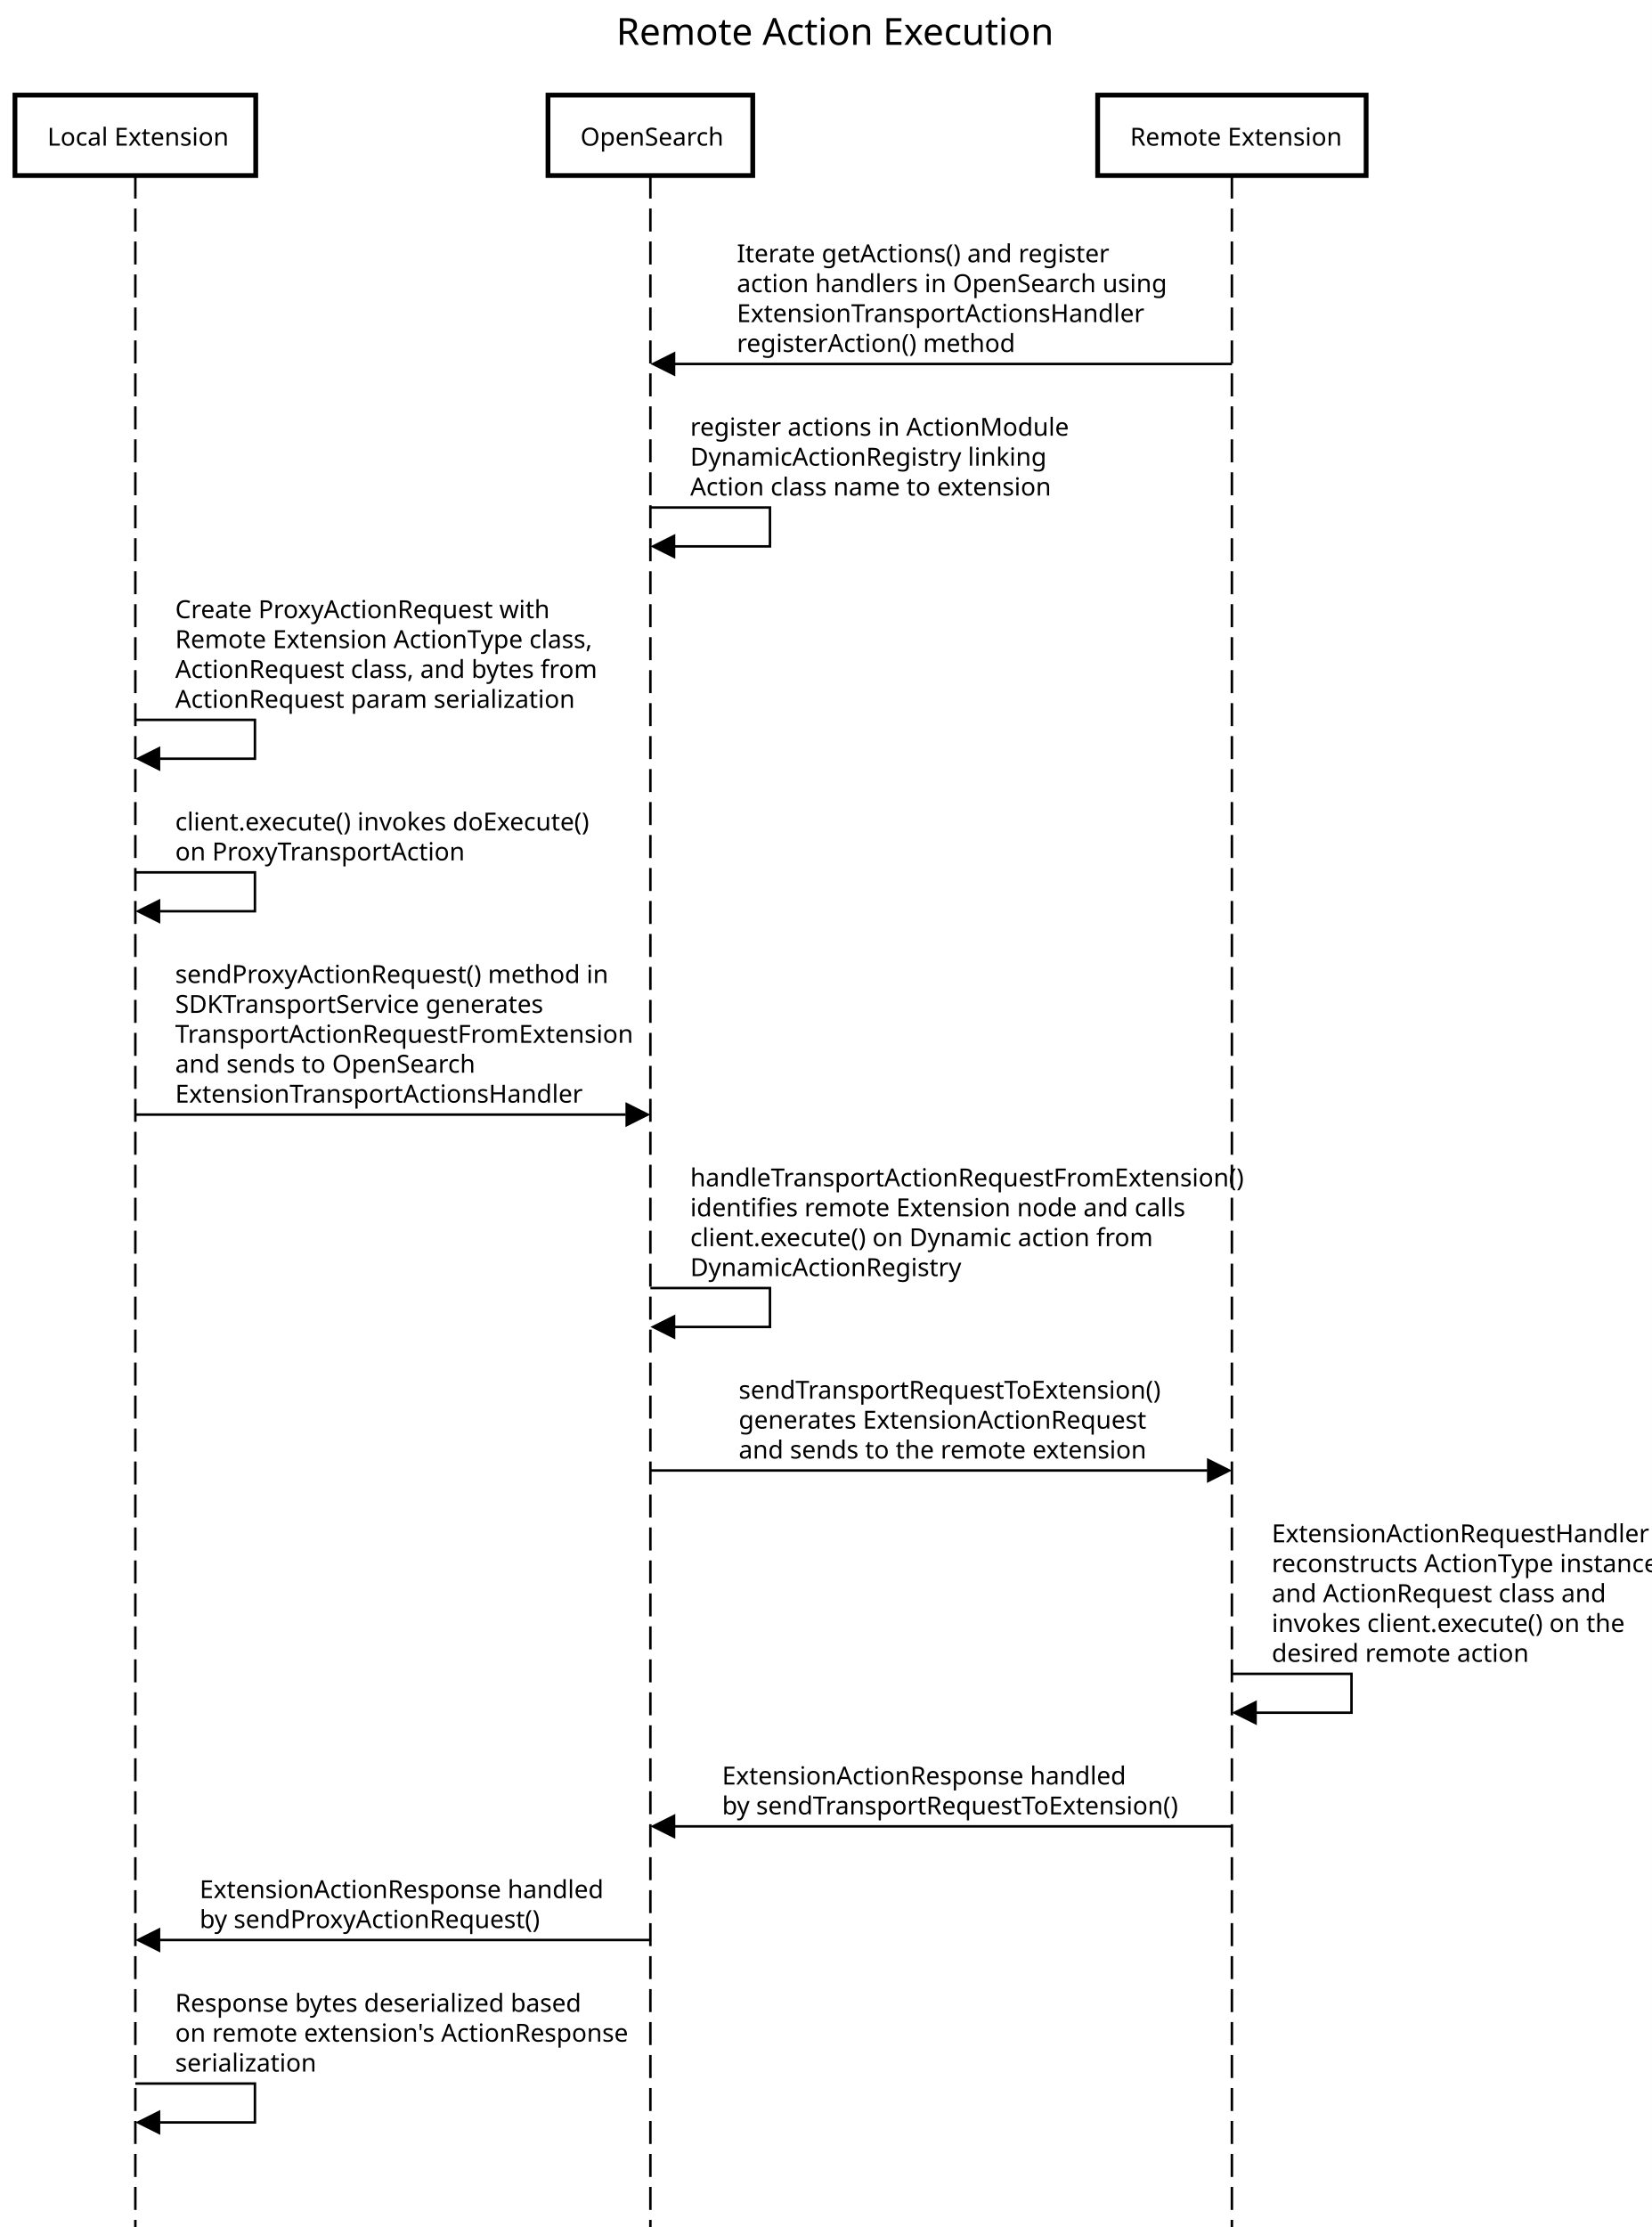
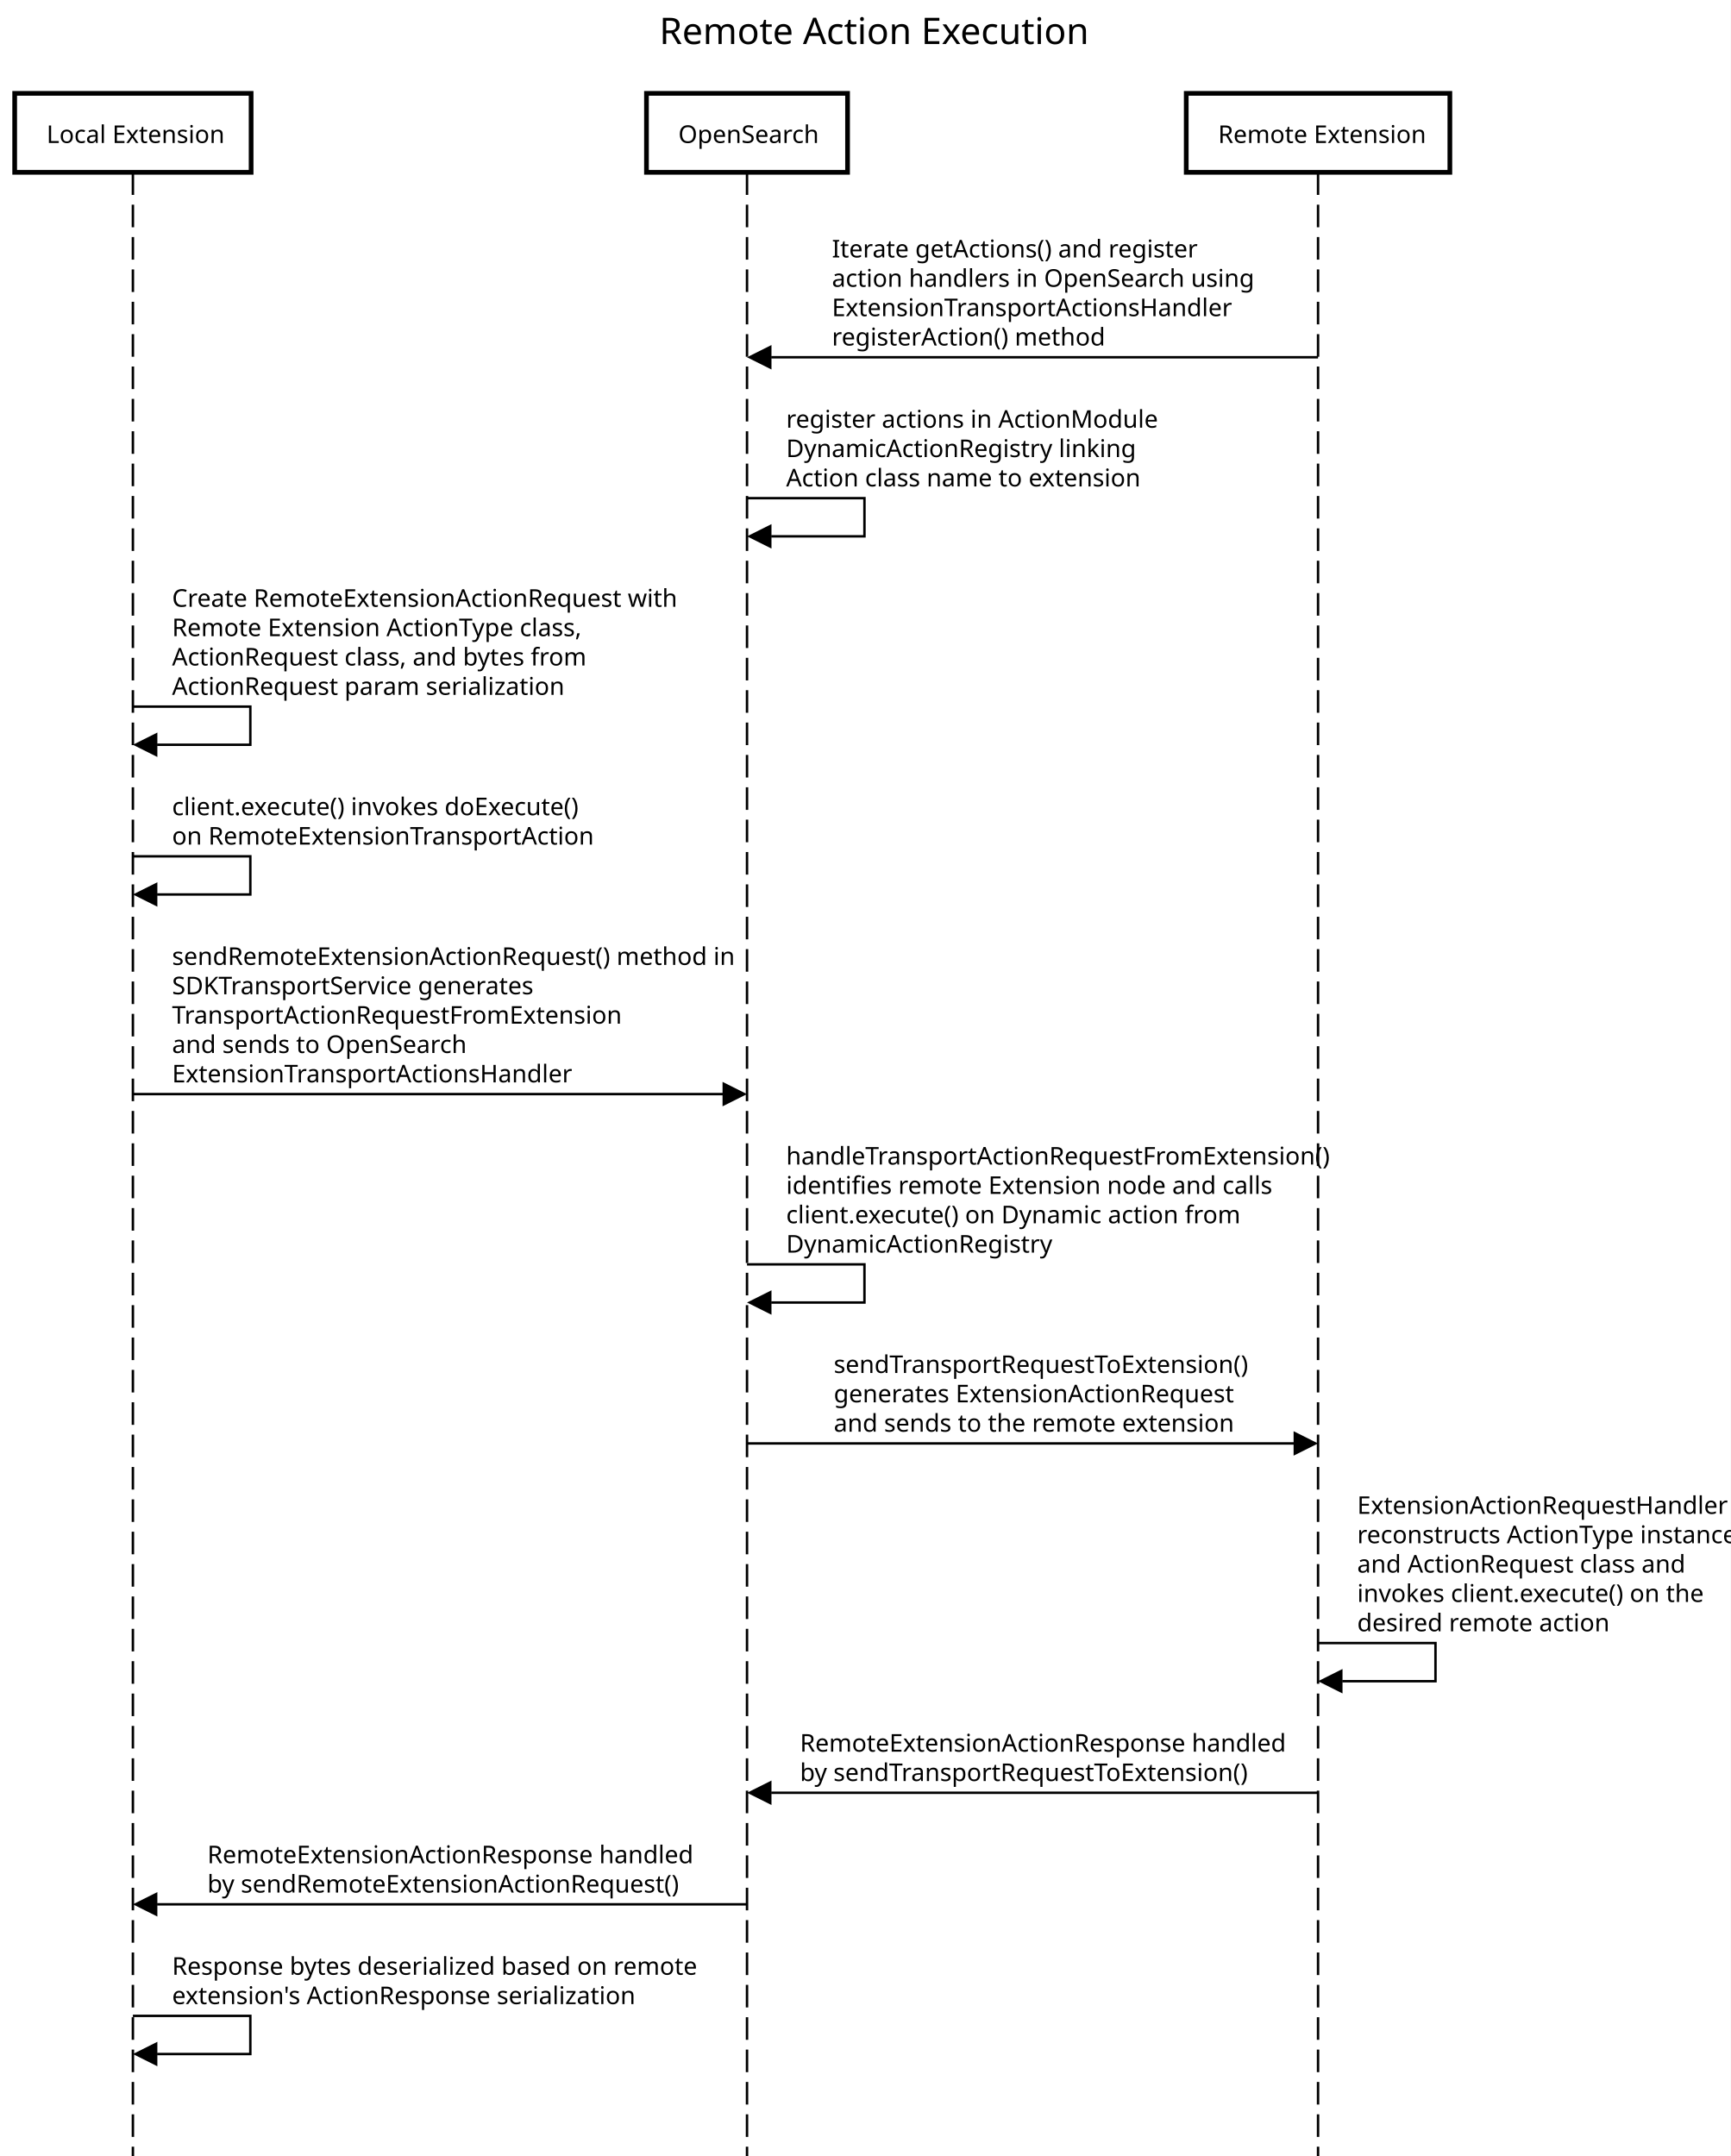
- <svg xmlns="http://www.w3.org/2000/svg" version="1.1" width="972" height="1310">
+ <svg xmlns="http://www.w3.org/2000/svg" version="1.1" width="1037" height="1292">
  <defs />
  <g>
    <g />
    <g />
    <g />
    <g />
    <g />
    <g />
    <g />
    <g />
    <g />
    <g />
    <g />
    <g />
    <g />
    <g />
    <g />
    <g />
    <g />
    <g />
    <g />
    <g />
    <g />
    <g />
    <g />
    <g />
    <g />
    <g />
    <g />
    <g />
    <g />
    <g />
    <g />
    <g />
    <g />
    <g />
    <g />
    <g />
    <g />
    <g />
    <g />
-     <g />
-     <g>
-       <rect fill="white" stroke="none" x="0" y="0" width="972" height="1310" />
-     </g>
-     <g>
-       <text fill="black" stroke="none" font-family="sans-serif" font-size="16.5pt" font-style="normal" font-weight="normal" text-decoration="normal" x="362.599" y="26.388" text-anchor="start" dominant-baseline="alphabetic" xml:space="preserve">Remote Action Execution</text>
-     </g>
-     <g />
-     <g>
-       <path fill="none" stroke="black" paint-order="fill stroke markers" d=" M 79.633 103.264 L 79.633 1310.058" stroke-miterlimit="10" stroke-width="1.466" stroke-dasharray="13.532,5.864" />
-       <path fill="none" stroke="black" paint-order="fill stroke markers" d=" M 382.672 103.264 L 382.672 1310.058" stroke-miterlimit="10" stroke-width="1.466" stroke-dasharray="13.532,5.864" />
-       <path fill="none" stroke="black" paint-order="fill stroke markers" d=" M 724.837 103.264 L 724.837 1310.058" stroke-miterlimit="10" stroke-width="1.466" stroke-dasharray="13.532,5.864" />
+     <g>
+       <rect fill="white" stroke="none" x="0" y="0" width="1037" height="1292" />
+     </g>
+     <g>
+       <text fill="black" stroke="none" font-family="sans-serif" font-size="16.5pt" font-style="normal" font-weight="normal" text-decoration="normal" x="395.068" y="26.388" text-anchor="start" dominant-baseline="alphabetic" xml:space="preserve">Remote Action Execution</text>
+     </g>
+     <g />
+     <g>
+       <path fill="none" stroke="black" paint-order="fill stroke markers" d=" M 79.633 103.264 L 79.633 1292.466" stroke-miterlimit="10" stroke-width="1.466" stroke-dasharray="13.532,5.864" />
+       <path fill="none" stroke="black" paint-order="fill stroke markers" d=" M 447.611 103.264 L 447.611 1292.466" stroke-miterlimit="10" stroke-width="1.466" stroke-dasharray="13.532,5.864" />
+       <path fill="none" stroke="black" paint-order="fill stroke markers" d=" M 789.777 103.264 L 789.777 1292.466" stroke-miterlimit="10" stroke-width="1.466" stroke-dasharray="13.532,5.864" />
    </g>
    <g>
      <path fill="none" stroke="none" />
      <g>
        <path fill="white" stroke="black" paint-order="fill stroke markers" d=" M 8.796 55.942 L 150.47 55.942 L 150.47 103.264 L 8.796 103.264 L 8.796 55.942 Z" stroke-miterlimit="10" stroke-width="2.815" stroke-dasharray="" />
      </g>
      <g>
        <text fill="black" stroke="none" font-family="sans-serif" font-size="11pt" font-style="normal" font-weight="normal" text-decoration="normal" x="27.883" y="85.672" text-anchor="start" dominant-baseline="alphabetic" xml:space="preserve">Local Extension</text>
      </g>
      <path fill="none" stroke="none" />
      <g>
-         <path fill="white" stroke="black" paint-order="fill stroke markers" d=" M 322.429 55.942 L 442.915 55.942 L 442.915 103.264 L 322.429 103.264 L 322.429 55.942 Z" stroke-miterlimit="10" stroke-width="2.815" stroke-dasharray="" />
-       </g>
-       <g>
-         <text fill="black" stroke="none" font-family="sans-serif" font-size="11pt" font-style="normal" font-weight="normal" text-decoration="normal" x="341.516" y="85.672" text-anchor="start" dominant-baseline="alphabetic" xml:space="preserve">OpenSearch</text>
+         <path fill="white" stroke="black" paint-order="fill stroke markers" d=" M 387.368 55.942 L 507.854 55.942 L 507.854 103.264 L 387.368 103.264 L 387.368 55.942 Z" stroke-miterlimit="10" stroke-width="2.815" stroke-dasharray="" />
+       </g>
+       <g>
+         <text fill="black" stroke="none" font-family="sans-serif" font-size="11pt" font-style="normal" font-weight="normal" text-decoration="normal" x="406.455" y="85.672" text-anchor="start" dominant-baseline="alphabetic" xml:space="preserve">OpenSearch</text>
      </g>
      <path fill="none" stroke="none" />
      <g>
-         <path fill="white" stroke="black" paint-order="fill stroke markers" d=" M 645.858 55.942 L 803.817 55.942 L 803.817 103.264 L 645.858 103.264 L 645.858 55.942 Z" stroke-miterlimit="10" stroke-width="2.815" stroke-dasharray="" />
-       </g>
-       <g>
-         <text fill="black" stroke="none" font-family="sans-serif" font-size="11pt" font-style="normal" font-weight="normal" text-decoration="normal" x="664.945" y="85.672" text-anchor="start" dominant-baseline="alphabetic" xml:space="preserve">Remote Extension</text>
-       </g>
-     </g>
-     <g>
-       <g>
-         <g>
-           <rect fill="white" stroke="none" x="430.908" y="138.447" width="210.617" height="22.869" />
-         </g>
-         <g>
-           <rect fill="white" stroke="none" x="430.908" y="156.039" width="245.693" height="22.869" />
-         </g>
-         <g>
-           <rect fill="white" stroke="none" x="430.908" y="173.631" width="231.269" height="22.869" />
-         </g>
-         <g>
-           <rect fill="white" stroke="none" x="430.908" y="191.222" width="157.64" height="22.869" />
-         </g>
-         <text fill="black" stroke="none" font-family="sans-serif" font-size="11pt" font-style="normal" font-weight="normal" text-decoration="normal" x="433.547" y="154.28" text-anchor="start" dominant-baseline="alphabetic" xml:space="preserve">Iterate getActions() and register</text>
-         <text fill="black" stroke="none" font-family="sans-serif" font-size="11pt" font-style="normal" font-weight="normal" text-decoration="normal" x="433.547" y="171.871" text-anchor="start" dominant-baseline="alphabetic" xml:space="preserve">action handlers in OpenSearch using</text>
-         <text fill="black" stroke="none" font-family="sans-serif" font-size="11pt" font-style="normal" font-weight="normal" text-decoration="normal" x="433.547" y="189.463" text-anchor="start" dominant-baseline="alphabetic" xml:space="preserve">ExtensionTransportActionsHandler</text>
-         <text fill="black" stroke="none" font-family="sans-serif" font-size="11pt" font-style="normal" font-weight="normal" text-decoration="normal" x="433.547" y="207.055" text-anchor="start" dominant-baseline="alphabetic" xml:space="preserve">registerAction() method</text>
-       </g>
-       <g>
-         <path fill="none" stroke="black" paint-order="fill stroke markers" d=" M 724.837 214.092 L 397.156 214.092" stroke-miterlimit="10" stroke-width="1.466" stroke-dasharray="" />
-         <g transform="translate(382.6718,214.0917) translate(-382.6718,-214.0917)">
-           <path fill="black" stroke="none" paint-order="stroke fill markers" d=" M 397.332 206.762 L 382.672 214.092 L 397.332 221.422 Z" />
-         </g>
-       </g>
-       <g>
-         <g>
-           <rect fill="white" stroke="none" x="403.489" y="240.479" width="213.066" height="22.869" />
-         </g>
-         <g>
-           <rect fill="white" stroke="none" x="403.489" y="258.071" width="202.443" height="22.869" />
-         </g>
-         <g>
-           <rect fill="white" stroke="none" x="403.489" y="275.663" width="207.368" height="22.869" />
-         </g>
-         <text fill="black" stroke="none" font-family="sans-serif" font-size="11pt" font-style="normal" font-weight="normal" text-decoration="normal" x="406.127" y="256.312" text-anchor="start" dominant-baseline="alphabetic" xml:space="preserve">register actions in ActionModule</text>
-         <text fill="black" stroke="none" font-family="sans-serif" font-size="11pt" font-style="normal" font-weight="normal" text-decoration="normal" x="406.127" y="273.904" text-anchor="start" dominant-baseline="alphabetic" xml:space="preserve">DynamicActionRegistry linking</text>
-         <text fill="black" stroke="none" font-family="sans-serif" font-size="11pt" font-style="normal" font-weight="normal" text-decoration="normal" x="406.127" y="291.495" text-anchor="start" dominant-baseline="alphabetic" xml:space="preserve">Action class name to extension</text>
-       </g>
-       <g>
-         <path fill="none" stroke="black" paint-order="fill stroke markers" d=" M 382.672 298.532 L 453.039 298.532 L 453.039 321.401 L 397.156 321.401" stroke-miterlimit="10" stroke-width="1.466" stroke-dasharray="" />
-         <g transform="translate(382.6718,321.4014) translate(-382.6718,-321.4014)">
-           <path fill="black" stroke="none" paint-order="stroke fill markers" d=" M 397.332 314.072 L 382.672 321.401 L 397.332 328.731 Z" />
-         </g>
-       </g>
-       <g>
-         <g>
-           <rect fill="white" stroke="none" x="100.45" y="347.789" width="216.315" height="22.869" />
+         <path fill="white" stroke="black" paint-order="fill stroke markers" d=" M 710.797 55.942 L 868.756 55.942 L 868.756 103.264 L 710.797 103.264 L 710.797 55.942 Z" stroke-miterlimit="10" stroke-width="2.815" stroke-dasharray="" />
+       </g>
+       <g>
+         <text fill="black" stroke="none" font-family="sans-serif" font-size="11pt" font-style="normal" font-weight="normal" text-decoration="normal" x="729.884" y="85.672" text-anchor="start" dominant-baseline="alphabetic" xml:space="preserve">Remote Extension</text>
+       </g>
+     </g>
+     <g>
+       <g>
+         <g>
+           <rect fill="white" stroke="none" x="495.847" y="138.447" width="210.617" height="22.869" />
+         </g>
+         <g>
+           <rect fill="white" stroke="none" x="495.847" y="156.039" width="245.693" height="22.869" />
+         </g>
+         <g>
+           <rect fill="white" stroke="none" x="495.847" y="173.631" width="231.269" height="22.869" />
+         </g>
+         <g>
+           <rect fill="white" stroke="none" x="495.847" y="191.222" width="157.64" height="22.869" />
+         </g>
+         <text fill="black" stroke="none" font-family="sans-serif" font-size="11pt" font-style="normal" font-weight="normal" text-decoration="normal" x="498.486" y="154.28" text-anchor="start" dominant-baseline="alphabetic" xml:space="preserve">Iterate getActions() and register</text>
+         <text fill="black" stroke="none" font-family="sans-serif" font-size="11pt" font-style="normal" font-weight="normal" text-decoration="normal" x="498.486" y="171.871" text-anchor="start" dominant-baseline="alphabetic" xml:space="preserve">action handlers in OpenSearch using</text>
+         <text fill="black" stroke="none" font-family="sans-serif" font-size="11pt" font-style="normal" font-weight="normal" text-decoration="normal" x="498.486" y="189.463" text-anchor="start" dominant-baseline="alphabetic" xml:space="preserve">ExtensionTransportActionsHandler</text>
+         <text fill="black" stroke="none" font-family="sans-serif" font-size="11pt" font-style="normal" font-weight="normal" text-decoration="normal" x="498.486" y="207.055" text-anchor="start" dominant-baseline="alphabetic" xml:space="preserve">registerAction() method</text>
+       </g>
+       <g>
+         <path fill="none" stroke="black" paint-order="fill stroke markers" d=" M 789.777 214.092 L 462.095 214.092" stroke-miterlimit="10" stroke-width="1.466" stroke-dasharray="" />
+         <g transform="translate(447.6109,214.0917) translate(-447.6109,-214.0917)">
+           <path fill="black" stroke="none" paint-order="stroke fill markers" d=" M 462.271 206.762 L 447.611 214.092 L 462.271 221.422 Z" />
+         </g>
+       </g>
+       <g>
+         <g>
+           <rect fill="white" stroke="none" x="468.428" y="240.479" width="213.066" height="22.869" />
+         </g>
+         <g>
+           <rect fill="white" stroke="none" x="468.428" y="258.071" width="202.443" height="22.869" />
+         </g>
+         <g>
+           <rect fill="white" stroke="none" x="468.428" y="275.663" width="207.368" height="22.869" />
+         </g>
+         <text fill="black" stroke="none" font-family="sans-serif" font-size="11pt" font-style="normal" font-weight="normal" text-decoration="normal" x="471.067" y="256.312" text-anchor="start" dominant-baseline="alphabetic" xml:space="preserve">register actions in ActionModule</text>
+         <text fill="black" stroke="none" font-family="sans-serif" font-size="11pt" font-style="normal" font-weight="normal" text-decoration="normal" x="471.067" y="273.904" text-anchor="start" dominant-baseline="alphabetic" xml:space="preserve">DynamicActionRegistry linking</text>
+         <text fill="black" stroke="none" font-family="sans-serif" font-size="11pt" font-style="normal" font-weight="normal" text-decoration="normal" x="471.067" y="291.495" text-anchor="start" dominant-baseline="alphabetic" xml:space="preserve">Action class name to extension</text>
+       </g>
+       <g>
+         <path fill="none" stroke="black" paint-order="fill stroke markers" d=" M 447.611 298.532 L 517.978 298.532 L 517.978 321.401 L 462.095 321.401" stroke-miterlimit="10" stroke-width="1.466" stroke-dasharray="" />
+         <g transform="translate(447.6109,321.4014) translate(-447.6109,-321.4014)">
+           <path fill="black" stroke="none" paint-order="stroke fill markers" d=" M 462.271 314.072 L 447.611 321.401 L 462.271 328.731 Z" />
+         </g>
+       </g>
+       <g>
+         <g>
+           <rect fill="white" stroke="none" x="100.45" y="347.789" width="294.554" height="22.869" />
        </g>
        <g>
          <rect fill="white" stroke="none" x="100.45" y="365.381" width="243.216" height="22.869" />
        </g>
        <g>
          <rect fill="white" stroke="none" x="100.45" y="382.973" width="243.209" height="22.869" />
        </g>
        <g>
          <rect fill="white" stroke="none" x="100.45" y="400.564" width="227.733" height="22.869" />
        </g>
-         <text fill="black" stroke="none" font-family="sans-serif" font-size="11pt" font-style="normal" font-weight="normal" text-decoration="normal" x="103.089" y="363.622" text-anchor="start" dominant-baseline="alphabetic" xml:space="preserve">Create ProxyActionRequest with</text>
+         <text fill="black" stroke="none" font-family="sans-serif" font-size="11pt" font-style="normal" font-weight="normal" text-decoration="normal" x="103.089" y="363.622" text-anchor="start" dominant-baseline="alphabetic" xml:space="preserve">Create RemoteExtensionActionRequest with</text>
        <text fill="black" stroke="none" font-family="sans-serif" font-size="11pt" font-style="normal" font-weight="normal" text-decoration="normal" x="103.089" y="381.213" text-anchor="start" dominant-baseline="alphabetic" xml:space="preserve">Remote Extension ActionType class,</text>
        <text fill="black" stroke="none" font-family="sans-serif" font-size="11pt" font-style="normal" font-weight="normal" text-decoration="normal" x="103.089" y="398.805" text-anchor="start" dominant-baseline="alphabetic" xml:space="preserve">ActionRequest class, and bytes from</text>
        <text fill="black" stroke="none" font-family="sans-serif" font-size="11pt" font-style="normal" font-weight="normal" text-decoration="normal" x="103.089" y="416.397" text-anchor="start" dominant-baseline="alphabetic" xml:space="preserve">ActionRequest param serialization</text>
      </g>
      <g>
        <path fill="none" stroke="black" paint-order="fill stroke markers" d=" M 79.633 423.434 L 150 423.434 L 150 446.303 L 94.117 446.303" stroke-miterlimit="10" stroke-width="1.466" stroke-dasharray="" />
        <g transform="translate(79.63309,446.3029) translate(-79.63309,-446.3029)">
          <path fill="black" stroke="none" paint-order="stroke fill markers" d=" M 94.293 438.973 L 79.633 446.303 L 94.293 453.633 Z" />
        </g>
      </g>
      <g>
        <g>
          <rect fill="white" stroke="none" x="100.45" y="472.691" width="241.577" height="22.869" />
        </g>
        <g>
-           <rect fill="white" stroke="none" x="100.45" y="490.282" width="166.072" height="22.869" />
+           <rect fill="white" stroke="none" x="100.45" y="490.282" width="244.311" height="22.869" />
        </g>
        <text fill="black" stroke="none" font-family="sans-serif" font-size="11pt" font-style="normal" font-weight="normal" text-decoration="normal" x="103.089" y="488.523" text-anchor="start" dominant-baseline="alphabetic" xml:space="preserve">client.execute() invokes doExecute()</text>
-         <text fill="black" stroke="none" font-family="sans-serif" font-size="11pt" font-style="normal" font-weight="normal" text-decoration="normal" x="103.089" y="506.115" text-anchor="start" dominant-baseline="alphabetic" xml:space="preserve">on ProxyTransportAction</text>
+         <text fill="black" stroke="none" font-family="sans-serif" font-size="11pt" font-style="normal" font-weight="normal" text-decoration="normal" x="103.089" y="506.115" text-anchor="start" dominant-baseline="alphabetic" xml:space="preserve">on RemoteExtensionTransportAction</text>
      </g>
      <g>
        <path fill="none" stroke="black" paint-order="fill stroke markers" d=" M 79.633 513.152 L 150 513.152 L 150 536.021 L 94.117 536.021" stroke-miterlimit="10" stroke-width="1.466" stroke-dasharray="" />
        <g transform="translate(79.63309,536.0208) translate(-79.63309,-536.0208)">
          <path fill="black" stroke="none" paint-order="stroke fill markers" d=" M 94.293 528.691 L 79.633 536.021 L 94.293 543.351 Z" />
        </g>
      </g>
      <g>
        <g>
-           <rect fill="white" stroke="none" x="100.45" y="562.408" width="248.105" height="22.869" />
+           <rect fill="white" stroke="none" x="100.45" y="562.408" width="326.344" height="22.869" />
        </g>
        <g>
          <rect fill="white" stroke="none" x="100.45" y="580" width="215.779" height="22.869" />
        </g>
        <g>
          <rect fill="white" stroke="none" x="100.45" y="597.592" width="261.405" height="22.869" />
        </g>
        <g>
          <rect fill="white" stroke="none" x="100.45" y="615.184" width="175.614" height="22.869" />
        </g>
        <g>
          <rect fill="white" stroke="none" x="100.45" y="632.776" width="231.269" height="22.869" />
        </g>
-         <text fill="black" stroke="none" font-family="sans-serif" font-size="11pt" font-style="normal" font-weight="normal" text-decoration="normal" x="103.089" y="578.241" text-anchor="start" dominant-baseline="alphabetic" xml:space="preserve">sendProxyActionRequest() method in</text>
+         <text fill="black" stroke="none" font-family="sans-serif" font-size="11pt" font-style="normal" font-weight="normal" text-decoration="normal" x="103.089" y="578.241" text-anchor="start" dominant-baseline="alphabetic" xml:space="preserve">sendRemoteExtensionActionRequest() method in</text>
        <text fill="black" stroke="none" font-family="sans-serif" font-size="11pt" font-style="normal" font-weight="normal" text-decoration="normal" x="103.089" y="595.833" text-anchor="start" dominant-baseline="alphabetic" xml:space="preserve">SDKTransportService generates</text>
        <text fill="black" stroke="none" font-family="sans-serif" font-size="11pt" font-style="normal" font-weight="normal" text-decoration="normal" x="103.089" y="613.425" text-anchor="start" dominant-baseline="alphabetic" xml:space="preserve">TransportActionRequestFromExtension</text>
        <text fill="black" stroke="none" font-family="sans-serif" font-size="11pt" font-style="normal" font-weight="normal" text-decoration="normal" x="103.089" y="631.016" text-anchor="start" dominant-baseline="alphabetic" xml:space="preserve">and sends to OpenSearch</text>
        <text fill="black" stroke="none" font-family="sans-serif" font-size="11pt" font-style="normal" font-weight="normal" text-decoration="normal" x="103.089" y="648.608" text-anchor="start" dominant-baseline="alphabetic" xml:space="preserve">ExtensionTransportActionsHandler</text>
      </g>
      <g>
-         <path fill="none" stroke="black" paint-order="fill stroke markers" d=" M 79.633 655.645 L 368.188 655.645" stroke-miterlimit="10" stroke-width="1.466" stroke-dasharray="" />
-         <g transform="translate(382.6718,655.6448) translate(-382.6718,-655.6448)">
-           <path fill="black" stroke="none" paint-order="stroke fill markers" d=" M 368.012 648.315 L 382.672 655.645 L 368.012 662.975 Z" />
-         </g>
-       </g>
-       <g>
-         <g>
-           <rect fill="white" stroke="none" x="403.489" y="682.032" width="315.192" height="22.869" />
-         </g>
-         <g>
-           <rect fill="white" stroke="none" x="403.489" y="699.624" width="279.909" height="22.869" />
-         </g>
-         <g>
-           <rect fill="white" stroke="none" x="403.489" y="717.216" width="262.743" height="22.869" />
-         </g>
-         <g>
-           <rect fill="white" stroke="none" x="403.489" y="734.808" width="156.809" height="22.869" />
-         </g>
-         <text fill="black" stroke="none" font-family="sans-serif" font-size="11pt" font-style="normal" font-weight="normal" text-decoration="normal" x="406.127" y="697.865" text-anchor="start" dominant-baseline="alphabetic" xml:space="preserve">handleTransportActionRequestFromExtension()</text>
-         <text fill="black" stroke="none" font-family="sans-serif" font-size="11pt" font-style="normal" font-weight="normal" text-decoration="normal" x="406.127" y="715.457" text-anchor="start" dominant-baseline="alphabetic" xml:space="preserve">identifies remote Extension node and calls</text>
-         <text fill="black" stroke="none" font-family="sans-serif" font-size="11pt" font-style="normal" font-weight="normal" text-decoration="normal" x="406.127" y="733.049" text-anchor="start" dominant-baseline="alphabetic" xml:space="preserve">client.execute() on Dynamic action from</text>
-         <text fill="black" stroke="none" font-family="sans-serif" font-size="11pt" font-style="normal" font-weight="normal" text-decoration="normal" x="406.127" y="750.64" text-anchor="start" dominant-baseline="alphabetic" xml:space="preserve">DynamicActionRegistry</text>
-       </g>
-       <g>
-         <path fill="none" stroke="black" paint-order="fill stroke markers" d=" M 382.672 757.677 L 453.039 757.677 L 453.039 780.546 L 397.156 780.546" stroke-miterlimit="10" stroke-width="1.466" stroke-dasharray="" />
-         <g transform="translate(382.6718,780.5463) translate(-382.6718,-780.5463)">
-           <path fill="black" stroke="none" paint-order="stroke fill markers" d=" M 397.332 773.216 L 382.672 780.546 L 397.332 787.876 Z" />
-         </g>
-       </g>
-       <g>
-         <g>
-           <rect fill="white" stroke="none" x="432.007" y="806.934" width="243.495" height="22.869" />
-         </g>
-         <g>
-           <rect fill="white" stroke="none" x="432.007" y="824.526" width="234.282" height="22.869" />
-         </g>
-         <g>
-           <rect fill="white" stroke="none" x="432.007" y="842.117" width="230.209" height="22.869" />
-         </g>
-         <text fill="black" stroke="none" font-family="sans-serif" font-size="11pt" font-style="normal" font-weight="normal" text-decoration="normal" x="434.646" y="822.766" text-anchor="start" dominant-baseline="alphabetic" xml:space="preserve">sendTransportRequestToExtension()</text>
-         <text fill="black" stroke="none" font-family="sans-serif" font-size="11pt" font-style="normal" font-weight="normal" text-decoration="normal" x="434.646" y="840.358" text-anchor="start" dominant-baseline="alphabetic" xml:space="preserve">generates ExtensionActionRequest</text>
-         <text fill="black" stroke="none" font-family="sans-serif" font-size="11pt" font-style="normal" font-weight="normal" text-decoration="normal" x="434.646" y="857.95" text-anchor="start" dominant-baseline="alphabetic" xml:space="preserve">and sends to the remote extension</text>
-       </g>
-       <g>
-         <path fill="none" stroke="black" paint-order="fill stroke markers" d=" M 382.672 864.987 L 710.353 864.987" stroke-miterlimit="10" stroke-width="1.466" stroke-dasharray="" />
-         <g transform="translate(724.8374,864.9867) translate(-724.8374,-864.9867)">
-           <path fill="black" stroke="none" paint-order="stroke fill markers" d=" M 710.178 857.657 L 724.837 864.987 L 710.178 872.317 Z" />
-         </g>
-       </g>
-       <g>
-         <g>
-           <rect fill="white" stroke="none" x="745.654" y="891.374" width="216.344" height="22.869" />
-         </g>
-         <g>
-           <rect fill="white" stroke="none" x="745.654" y="908.966" width="220.403" height="22.869" />
-         </g>
-         <g>
-           <rect fill="white" stroke="none" x="745.654" y="926.558" width="195.163" height="22.869" />
-         </g>
-         <g>
-           <rect fill="white" stroke="none" x="745.654" y="944.15" width="203.295" height="22.869" />
-         </g>
-         <g>
-           <rect fill="white" stroke="none" x="745.654" y="961.741" width="146.251" height="22.869" />
-         </g>
-         <text fill="black" stroke="none" font-family="sans-serif" font-size="11pt" font-style="normal" font-weight="normal" text-decoration="normal" x="748.293" y="907.207" text-anchor="start" dominant-baseline="alphabetic" xml:space="preserve">ExtensionActionRequestHandler</text>
-         <text fill="black" stroke="none" font-family="sans-serif" font-size="11pt" font-style="normal" font-weight="normal" text-decoration="normal" x="748.293" y="924.799" text-anchor="start" dominant-baseline="alphabetic" xml:space="preserve">reconstructs ActionType instance</text>
-         <text fill="black" stroke="none" font-family="sans-serif" font-size="11pt" font-style="normal" font-weight="normal" text-decoration="normal" x="748.293" y="942.39" text-anchor="start" dominant-baseline="alphabetic" xml:space="preserve">and ActionRequest class and</text>
-         <text fill="black" stroke="none" font-family="sans-serif" font-size="11pt" font-style="normal" font-weight="normal" text-decoration="normal" x="748.293" y="959.982" text-anchor="start" dominant-baseline="alphabetic" xml:space="preserve">invokes client.execute() on the</text>
-         <text fill="black" stroke="none" font-family="sans-serif" font-size="11pt" font-style="normal" font-weight="normal" text-decoration="normal" x="748.293" y="977.574" text-anchor="start" dominant-baseline="alphabetic" xml:space="preserve">desired remote action</text>
-       </g>
-       <g>
-         <path fill="none" stroke="black" paint-order="fill stroke markers" d=" M 724.837 984.611 L 795.204 984.611 L 795.204 1007.48 L 739.321 1007.48" stroke-miterlimit="10" stroke-width="1.466" stroke-dasharray="" />
-         <g transform="translate(724.8374,1007.48) translate(-724.8374,-1007.48)">
-           <path fill="black" stroke="none" paint-order="stroke fill markers" d=" M 739.497 1000.15 L 724.837 1007.48 L 739.497 1014.81 Z" />
-         </g>
-       </g>
-       <g>
-         <g>
-           <rect fill="white" stroke="none" x="422.229" y="1033.868" width="232.665" height="22.869" />
-         </g>
-         <g>
-           <rect fill="white" stroke="none" x="422.229" y="1051.459" width="263.051" height="22.869" />
-         </g>
-         <text fill="black" stroke="none" font-family="sans-serif" font-size="11pt" font-style="normal" font-weight="normal" text-decoration="normal" x="424.868" y="1049.7" text-anchor="start" dominant-baseline="alphabetic" xml:space="preserve">ExtensionActionResponse handled</text>
-         <text fill="black" stroke="none" font-family="sans-serif" font-size="11pt" font-style="normal" font-weight="normal" text-decoration="normal" x="424.868" y="1067.292" text-anchor="start" dominant-baseline="alphabetic" xml:space="preserve">by sendTransportRequestToExtension()</text>
-       </g>
-       <g>
-         <path fill="none" stroke="black" paint-order="fill stroke markers" d=" M 724.837 1074.329 L 397.156 1074.329" stroke-miterlimit="10" stroke-width="1.466" stroke-dasharray="" />
-         <g transform="translate(382.6718,1074.329) translate(-382.6718,-1074.329)">
-           <path fill="black" stroke="none" paint-order="stroke fill markers" d=" M 397.332 1066.999 L 382.672 1074.329 L 397.332 1081.659 Z" />
-         </g>
-       </g>
-       <g>
-         <g>
-           <rect fill="white" stroke="none" x="114.82" y="1100.716" width="232.665" height="22.869" />
-         </g>
-         <g>
-           <rect fill="white" stroke="none" x="114.82" y="1118.308" width="199.207" height="22.869" />
-         </g>
-         <text fill="black" stroke="none" font-family="sans-serif" font-size="11pt" font-style="normal" font-weight="normal" text-decoration="normal" x="117.459" y="1116.549" text-anchor="start" dominant-baseline="alphabetic" xml:space="preserve">ExtensionActionResponse handled</text>
-         <text fill="black" stroke="none" font-family="sans-serif" font-size="11pt" font-style="normal" font-weight="normal" text-decoration="normal" x="117.459" y="1134.141" text-anchor="start" dominant-baseline="alphabetic" xml:space="preserve">by sendProxyActionRequest()</text>
-       </g>
-       <g>
-         <path fill="none" stroke="black" paint-order="fill stroke markers" d=" M 382.672 1141.177 L 94.117 1141.177" stroke-miterlimit="10" stroke-width="1.466" stroke-dasharray="" />
+         <path fill="none" stroke="black" paint-order="fill stroke markers" d=" M 79.633 655.645 L 433.127 655.645" stroke-miterlimit="10" stroke-width="1.466" stroke-dasharray="" />
+         <g transform="translate(447.6109,655.6448) translate(-447.6109,-655.6448)">
+           <path fill="black" stroke="none" paint-order="stroke fill markers" d=" M 432.951 648.315 L 447.611 655.645 L 432.951 662.975 Z" />
+         </g>
+       </g>
+       <g>
+         <g>
+           <rect fill="white" stroke="none" x="468.428" y="682.032" width="315.192" height="22.869" />
+         </g>
+         <g>
+           <rect fill="white" stroke="none" x="468.428" y="699.624" width="279.909" height="22.869" />
+         </g>
+         <g>
+           <rect fill="white" stroke="none" x="468.428" y="717.216" width="262.743" height="22.869" />
+         </g>
+         <g>
+           <rect fill="white" stroke="none" x="468.428" y="734.808" width="156.809" height="22.869" />
+         </g>
+         <text fill="black" stroke="none" font-family="sans-serif" font-size="11pt" font-style="normal" font-weight="normal" text-decoration="normal" x="471.067" y="697.865" text-anchor="start" dominant-baseline="alphabetic" xml:space="preserve">handleTransportActionRequestFromExtension()</text>
+         <text fill="black" stroke="none" font-family="sans-serif" font-size="11pt" font-style="normal" font-weight="normal" text-decoration="normal" x="471.067" y="715.457" text-anchor="start" dominant-baseline="alphabetic" xml:space="preserve">identifies remote Extension node and calls</text>
+         <text fill="black" stroke="none" font-family="sans-serif" font-size="11pt" font-style="normal" font-weight="normal" text-decoration="normal" x="471.067" y="733.049" text-anchor="start" dominant-baseline="alphabetic" xml:space="preserve">client.execute() on Dynamic action from</text>
+         <text fill="black" stroke="none" font-family="sans-serif" font-size="11pt" font-style="normal" font-weight="normal" text-decoration="normal" x="471.067" y="750.64" text-anchor="start" dominant-baseline="alphabetic" xml:space="preserve">DynamicActionRegistry</text>
+       </g>
+       <g>
+         <path fill="none" stroke="black" paint-order="fill stroke markers" d=" M 447.611 757.677 L 517.978 757.677 L 517.978 780.546 L 462.095 780.546" stroke-miterlimit="10" stroke-width="1.466" stroke-dasharray="" />
+         <g transform="translate(447.6109,780.5463) translate(-447.6109,-780.5463)">
+           <path fill="black" stroke="none" paint-order="stroke fill markers" d=" M 462.271 773.216 L 447.611 780.546 L 462.271 787.876 Z" />
+         </g>
+       </g>
+       <g>
+         <g>
+           <rect fill="white" stroke="none" x="496.946" y="806.934" width="243.495" height="22.869" />
+         </g>
+         <g>
+           <rect fill="white" stroke="none" x="496.946" y="824.526" width="234.282" height="22.869" />
+         </g>
+         <g>
+           <rect fill="white" stroke="none" x="496.946" y="842.117" width="230.209" height="22.869" />
+         </g>
+         <text fill="black" stroke="none" font-family="sans-serif" font-size="11pt" font-style="normal" font-weight="normal" text-decoration="normal" x="499.585" y="822.766" text-anchor="start" dominant-baseline="alphabetic" xml:space="preserve">sendTransportRequestToExtension()</text>
+         <text fill="black" stroke="none" font-family="sans-serif" font-size="11pt" font-style="normal" font-weight="normal" text-decoration="normal" x="499.585" y="840.358" text-anchor="start" dominant-baseline="alphabetic" xml:space="preserve">generates ExtensionActionRequest</text>
+         <text fill="black" stroke="none" font-family="sans-serif" font-size="11pt" font-style="normal" font-weight="normal" text-decoration="normal" x="499.585" y="857.95" text-anchor="start" dominant-baseline="alphabetic" xml:space="preserve">and sends to the remote extension</text>
+       </g>
+       <g>
+         <path fill="none" stroke="black" paint-order="fill stroke markers" d=" M 447.611 864.987 L 775.293 864.987" stroke-miterlimit="10" stroke-width="1.466" stroke-dasharray="" />
+         <g transform="translate(789.7765,864.9867) translate(-789.7765,-864.9867)">
+           <path fill="black" stroke="none" paint-order="stroke fill markers" d=" M 775.117 857.657 L 789.777 864.987 L 775.117 872.317 Z" />
+         </g>
+       </g>
+       <g>
+         <g>
+           <rect fill="white" stroke="none" x="810.593" y="891.374" width="216.344" height="22.869" />
+         </g>
+         <g>
+           <rect fill="white" stroke="none" x="810.593" y="908.966" width="220.403" height="22.869" />
+         </g>
+         <g>
+           <rect fill="white" stroke="none" x="810.593" y="926.558" width="195.163" height="22.869" />
+         </g>
+         <g>
+           <rect fill="white" stroke="none" x="810.593" y="944.15" width="203.295" height="22.869" />
+         </g>
+         <g>
+           <rect fill="white" stroke="none" x="810.593" y="961.741" width="146.251" height="22.869" />
+         </g>
+         <text fill="black" stroke="none" font-family="sans-serif" font-size="11pt" font-style="normal" font-weight="normal" text-decoration="normal" x="813.232" y="907.207" text-anchor="start" dominant-baseline="alphabetic" xml:space="preserve">ExtensionActionRequestHandler</text>
+         <text fill="black" stroke="none" font-family="sans-serif" font-size="11pt" font-style="normal" font-weight="normal" text-decoration="normal" x="813.232" y="924.799" text-anchor="start" dominant-baseline="alphabetic" xml:space="preserve">reconstructs ActionType instance</text>
+         <text fill="black" stroke="none" font-family="sans-serif" font-size="11pt" font-style="normal" font-weight="normal" text-decoration="normal" x="813.232" y="942.39" text-anchor="start" dominant-baseline="alphabetic" xml:space="preserve">and ActionRequest class and</text>
+         <text fill="black" stroke="none" font-family="sans-serif" font-size="11pt" font-style="normal" font-weight="normal" text-decoration="normal" x="813.232" y="959.982" text-anchor="start" dominant-baseline="alphabetic" xml:space="preserve">invokes client.execute() on the</text>
+         <text fill="black" stroke="none" font-family="sans-serif" font-size="11pt" font-style="normal" font-weight="normal" text-decoration="normal" x="813.232" y="977.574" text-anchor="start" dominant-baseline="alphabetic" xml:space="preserve">desired remote action</text>
+       </g>
+       <g>
+         <path fill="none" stroke="black" paint-order="fill stroke markers" d=" M 789.777 984.611 L 860.144 984.611 L 860.144 1007.48 L 804.26 1007.48" stroke-miterlimit="10" stroke-width="1.466" stroke-dasharray="" />
+         <g transform="translate(789.7765,1007.48) translate(-789.7765,-1007.48)">
+           <path fill="black" stroke="none" paint-order="stroke fill markers" d=" M 804.436 1000.15 L 789.777 1007.48 L 804.436 1014.81 Z" />
+         </g>
+       </g>
+       <g>
+         <g>
+           <rect fill="white" stroke="none" x="476.696" y="1033.868" width="283.996" height="22.869" />
+         </g>
+         <g>
+           <rect fill="white" stroke="none" x="476.696" y="1051.459" width="263.051" height="22.869" />
+         </g>
+         <text fill="black" stroke="none" font-family="sans-serif" font-size="11pt" font-style="normal" font-weight="normal" text-decoration="normal" x="479.334" y="1049.7" text-anchor="start" dominant-baseline="alphabetic" xml:space="preserve">RemoteExtensionActionResponse handled</text>
+         <text fill="black" stroke="none" font-family="sans-serif" font-size="11pt" font-style="normal" font-weight="normal" text-decoration="normal" x="479.334" y="1067.292" text-anchor="start" dominant-baseline="alphabetic" xml:space="preserve">by sendTransportRequestToExtension()</text>
+       </g>
+       <g>
+         <path fill="none" stroke="black" paint-order="fill stroke markers" d=" M 789.777 1074.329 L 462.095 1074.329" stroke-miterlimit="10" stroke-width="1.466" stroke-dasharray="" />
+         <g transform="translate(447.6109,1074.329) translate(-447.6109,-1074.329)">
+           <path fill="black" stroke="none" paint-order="stroke fill markers" d=" M 462.271 1066.999 L 447.611 1074.329 L 462.271 1081.659 Z" />
+         </g>
+       </g>
+       <g>
+         <g>
+           <rect fill="white" stroke="none" x="121.624" y="1100.716" width="283.996" height="22.869" />
+         </g>
+         <g>
+           <rect fill="white" stroke="none" x="121.624" y="1118.308" width="277.446" height="22.869" />
+         </g>
+         <text fill="black" stroke="none" font-family="sans-serif" font-size="11pt" font-style="normal" font-weight="normal" text-decoration="normal" x="124.263" y="1116.549" text-anchor="start" dominant-baseline="alphabetic" xml:space="preserve">RemoteExtensionActionResponse handled</text>
+         <text fill="black" stroke="none" font-family="sans-serif" font-size="11pt" font-style="normal" font-weight="normal" text-decoration="normal" x="124.263" y="1134.141" text-anchor="start" dominant-baseline="alphabetic" xml:space="preserve">by sendRemoteExtensionActionRequest()</text>
+       </g>
+       <g>
+         <path fill="none" stroke="black" paint-order="fill stroke markers" d=" M 447.611 1141.177 L 94.117 1141.177" stroke-miterlimit="10" stroke-width="1.466" stroke-dasharray="" />
        <g transform="translate(79.63309,1141.177) translate(-79.63309,-1141.177)">
          <path fill="black" stroke="none" paint-order="stroke fill markers" d=" M 94.293 1133.847 L 79.633 1141.177 L 94.293 1148.507 Z" />
        </g>
      </g>
      <g>
        <g>
-           <rect fill="white" stroke="none" x="100.45" y="1167.565" width="236.723" height="22.869" />
-         </g>
-         <g>
-           <rect fill="white" stroke="none" x="100.45" y="1185.157" width="259.071" height="22.869" />
-         </g>
-         <g>
-           <rect fill="white" stroke="none" x="100.45" y="1202.748" width="82.686" height="22.869" />
-         </g>
-         <text fill="black" stroke="none" font-family="sans-serif" font-size="11pt" font-style="normal" font-weight="normal" text-decoration="normal" x="103.089" y="1183.398" text-anchor="start" dominant-baseline="alphabetic" xml:space="preserve">Response bytes deserialized based</text>
-         <text fill="black" stroke="none" font-family="sans-serif" font-size="11pt" font-style="normal" font-weight="normal" text-decoration="normal" x="103.089" y="1200.989" text-anchor="start" dominant-baseline="alphabetic" xml:space="preserve">on remote extension's ActionResponse</text>
-         <text fill="black" stroke="none" font-family="sans-serif" font-size="11pt" font-style="normal" font-weight="normal" text-decoration="normal" x="103.089" y="1218.581" text-anchor="start" dominant-baseline="alphabetic" xml:space="preserve">serialization</text>
-       </g>
-       <g>
-         <path fill="none" stroke="black" paint-order="fill stroke markers" d=" M 79.633 1225.618 L 150 1225.618 L 150 1248.487 L 94.117 1248.487" stroke-miterlimit="10" stroke-width="1.466" stroke-dasharray="" />
-         <g transform="translate(79.63309,1248.487) translate(-79.63309,-1248.487)">
-           <path fill="black" stroke="none" paint-order="stroke fill markers" d=" M 94.293 1241.157 L 79.633 1248.487 L 94.293 1255.817 Z" />
+           <rect fill="white" stroke="none" x="100.45" y="1167.565" width="306.802" height="22.869" />
+         </g>
+         <g>
+           <rect fill="white" stroke="none" x="100.45" y="1185.157" width="270.474" height="22.869" />
+         </g>
+         <text fill="black" stroke="none" font-family="sans-serif" font-size="11pt" font-style="normal" font-weight="normal" text-decoration="normal" x="103.089" y="1183.398" text-anchor="start" dominant-baseline="alphabetic" xml:space="preserve">Response bytes deserialized based on remote</text>
+         <text fill="black" stroke="none" font-family="sans-serif" font-size="11pt" font-style="normal" font-weight="normal" text-decoration="normal" x="103.089" y="1200.989" text-anchor="start" dominant-baseline="alphabetic" xml:space="preserve">extension's ActionResponse serialization</text>
+       </g>
+       <g>
+         <path fill="none" stroke="black" paint-order="fill stroke markers" d=" M 79.633 1208.026 L 150 1208.026 L 150 1230.895 L 94.117 1230.895" stroke-miterlimit="10" stroke-width="1.466" stroke-dasharray="" />
+         <g transform="translate(79.63309,1230.895) translate(-79.63309,-1230.895)">
+           <path fill="black" stroke="none" paint-order="stroke fill markers" d=" M 94.293 1223.565 L 79.633 1230.895 L 94.293 1238.225 Z" />
        </g>
      </g>
    </g>
  </g>
</svg>
